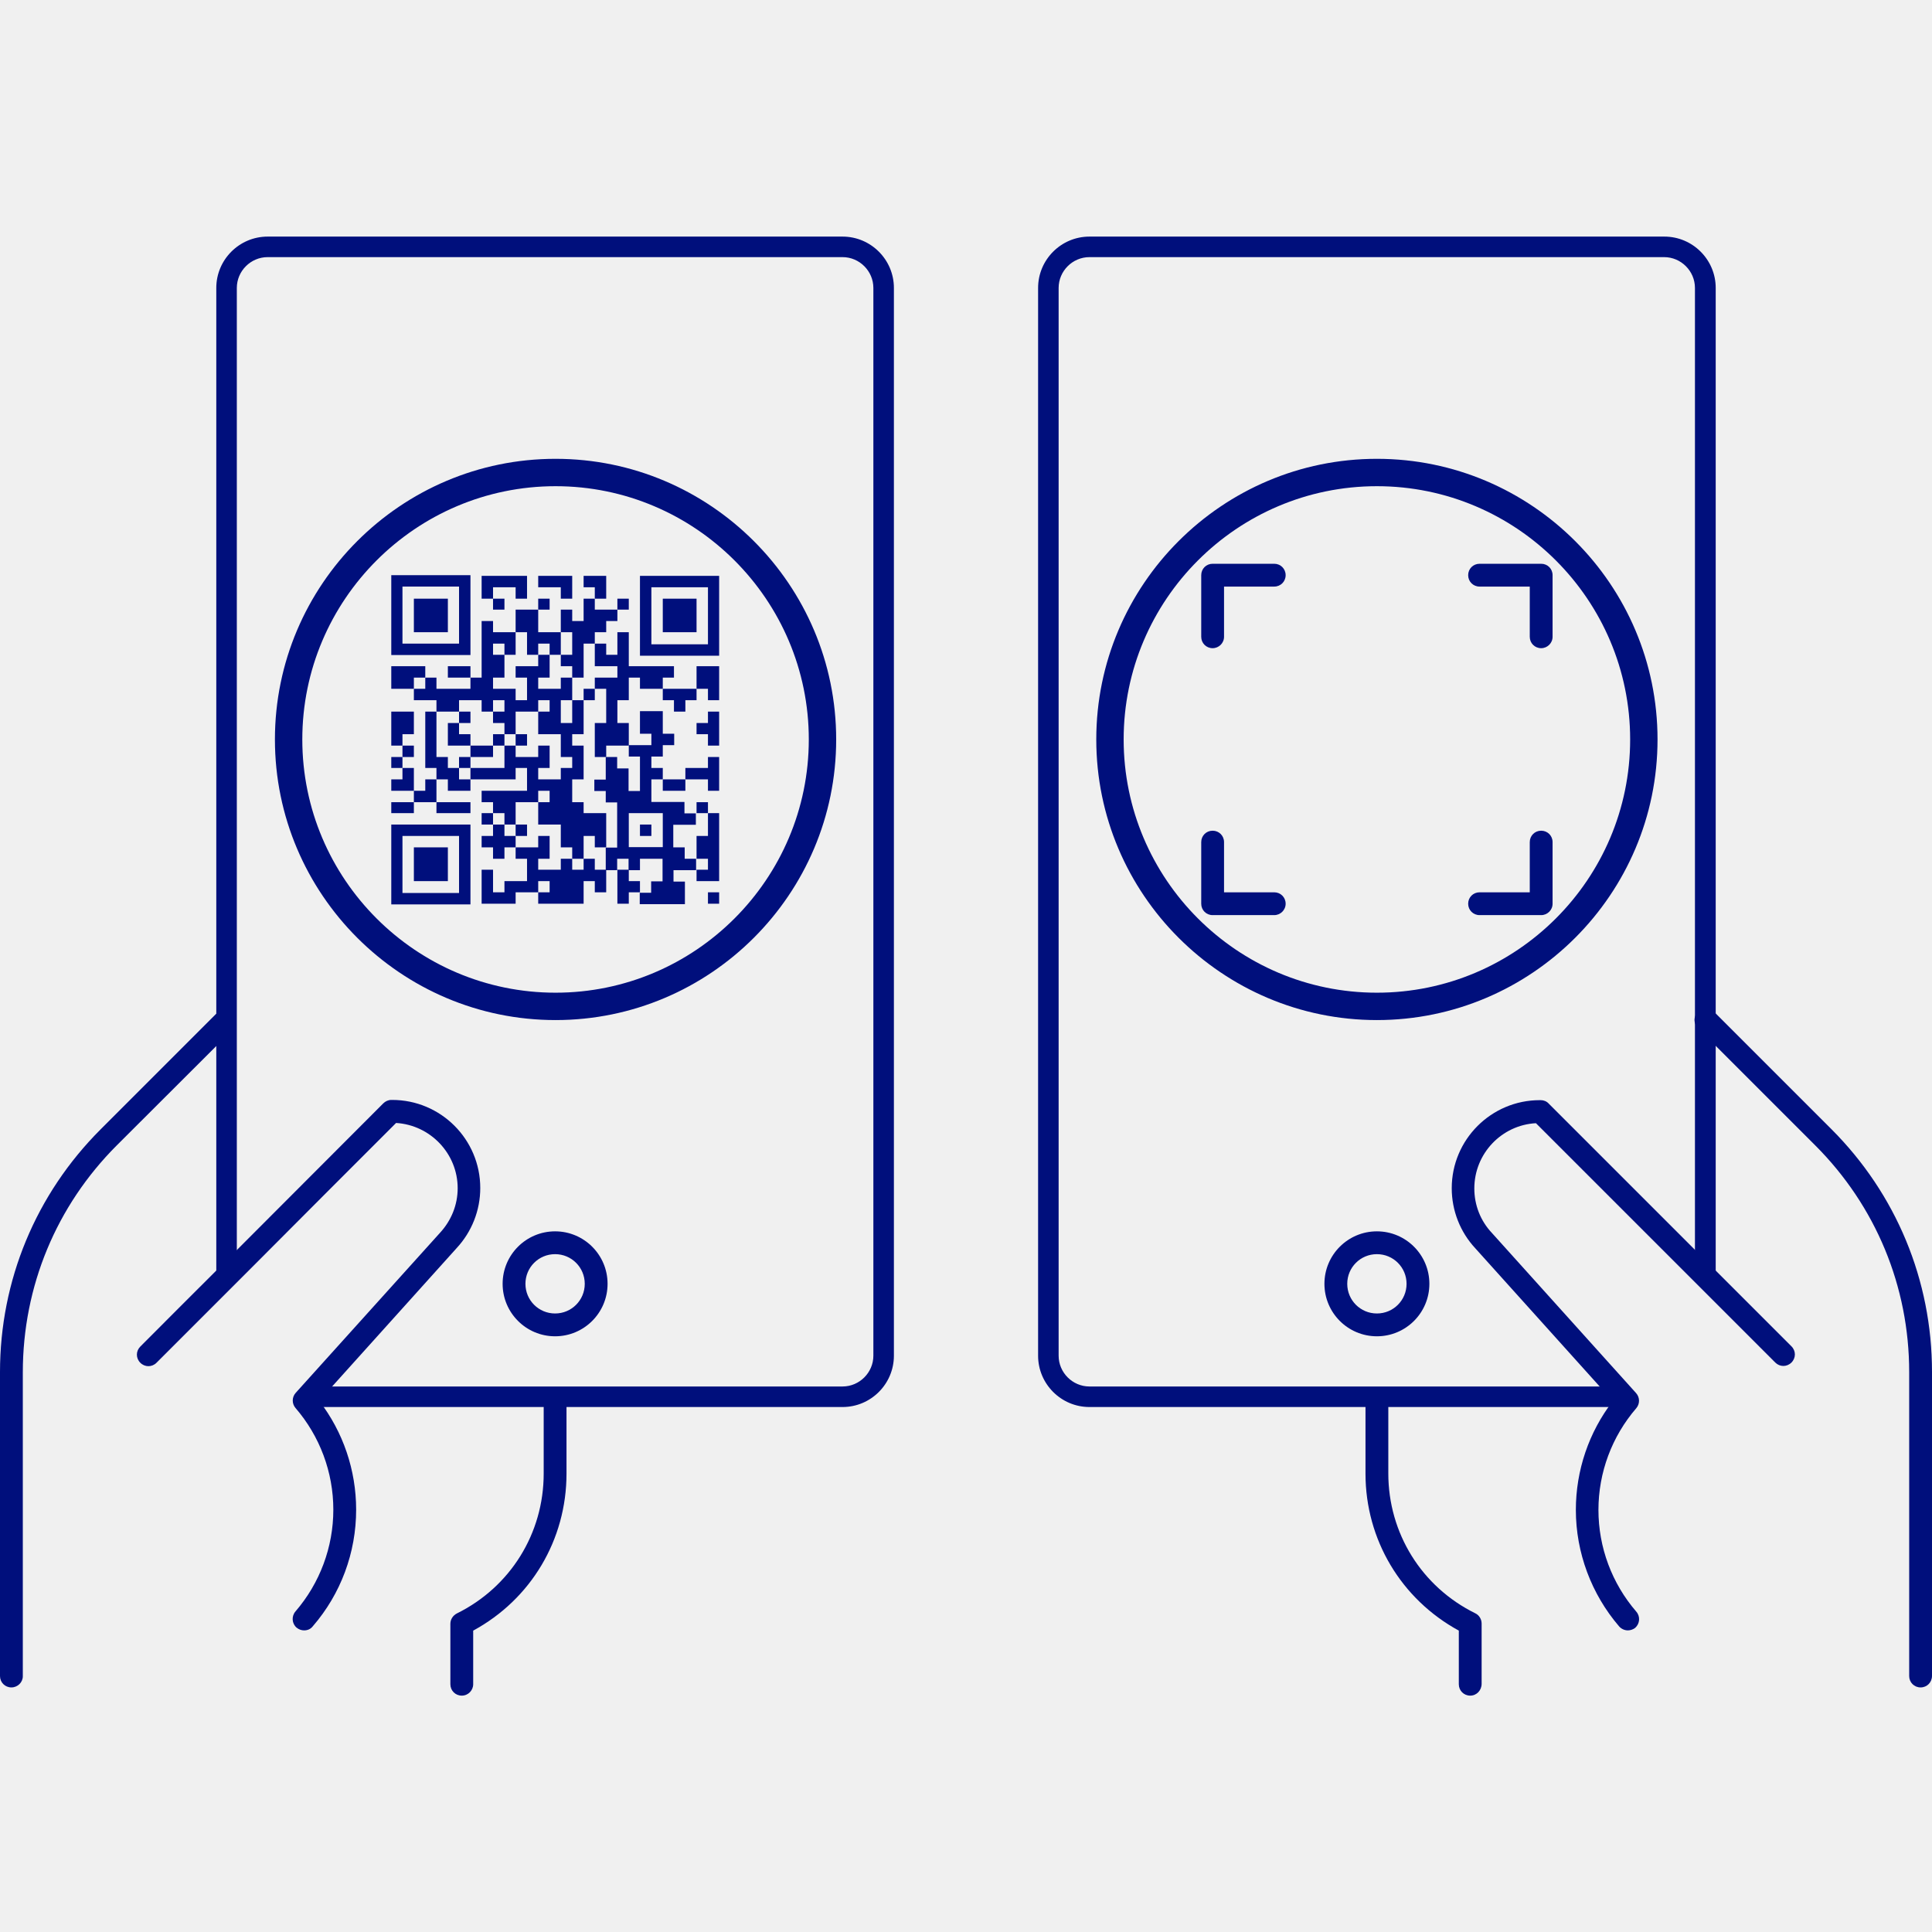
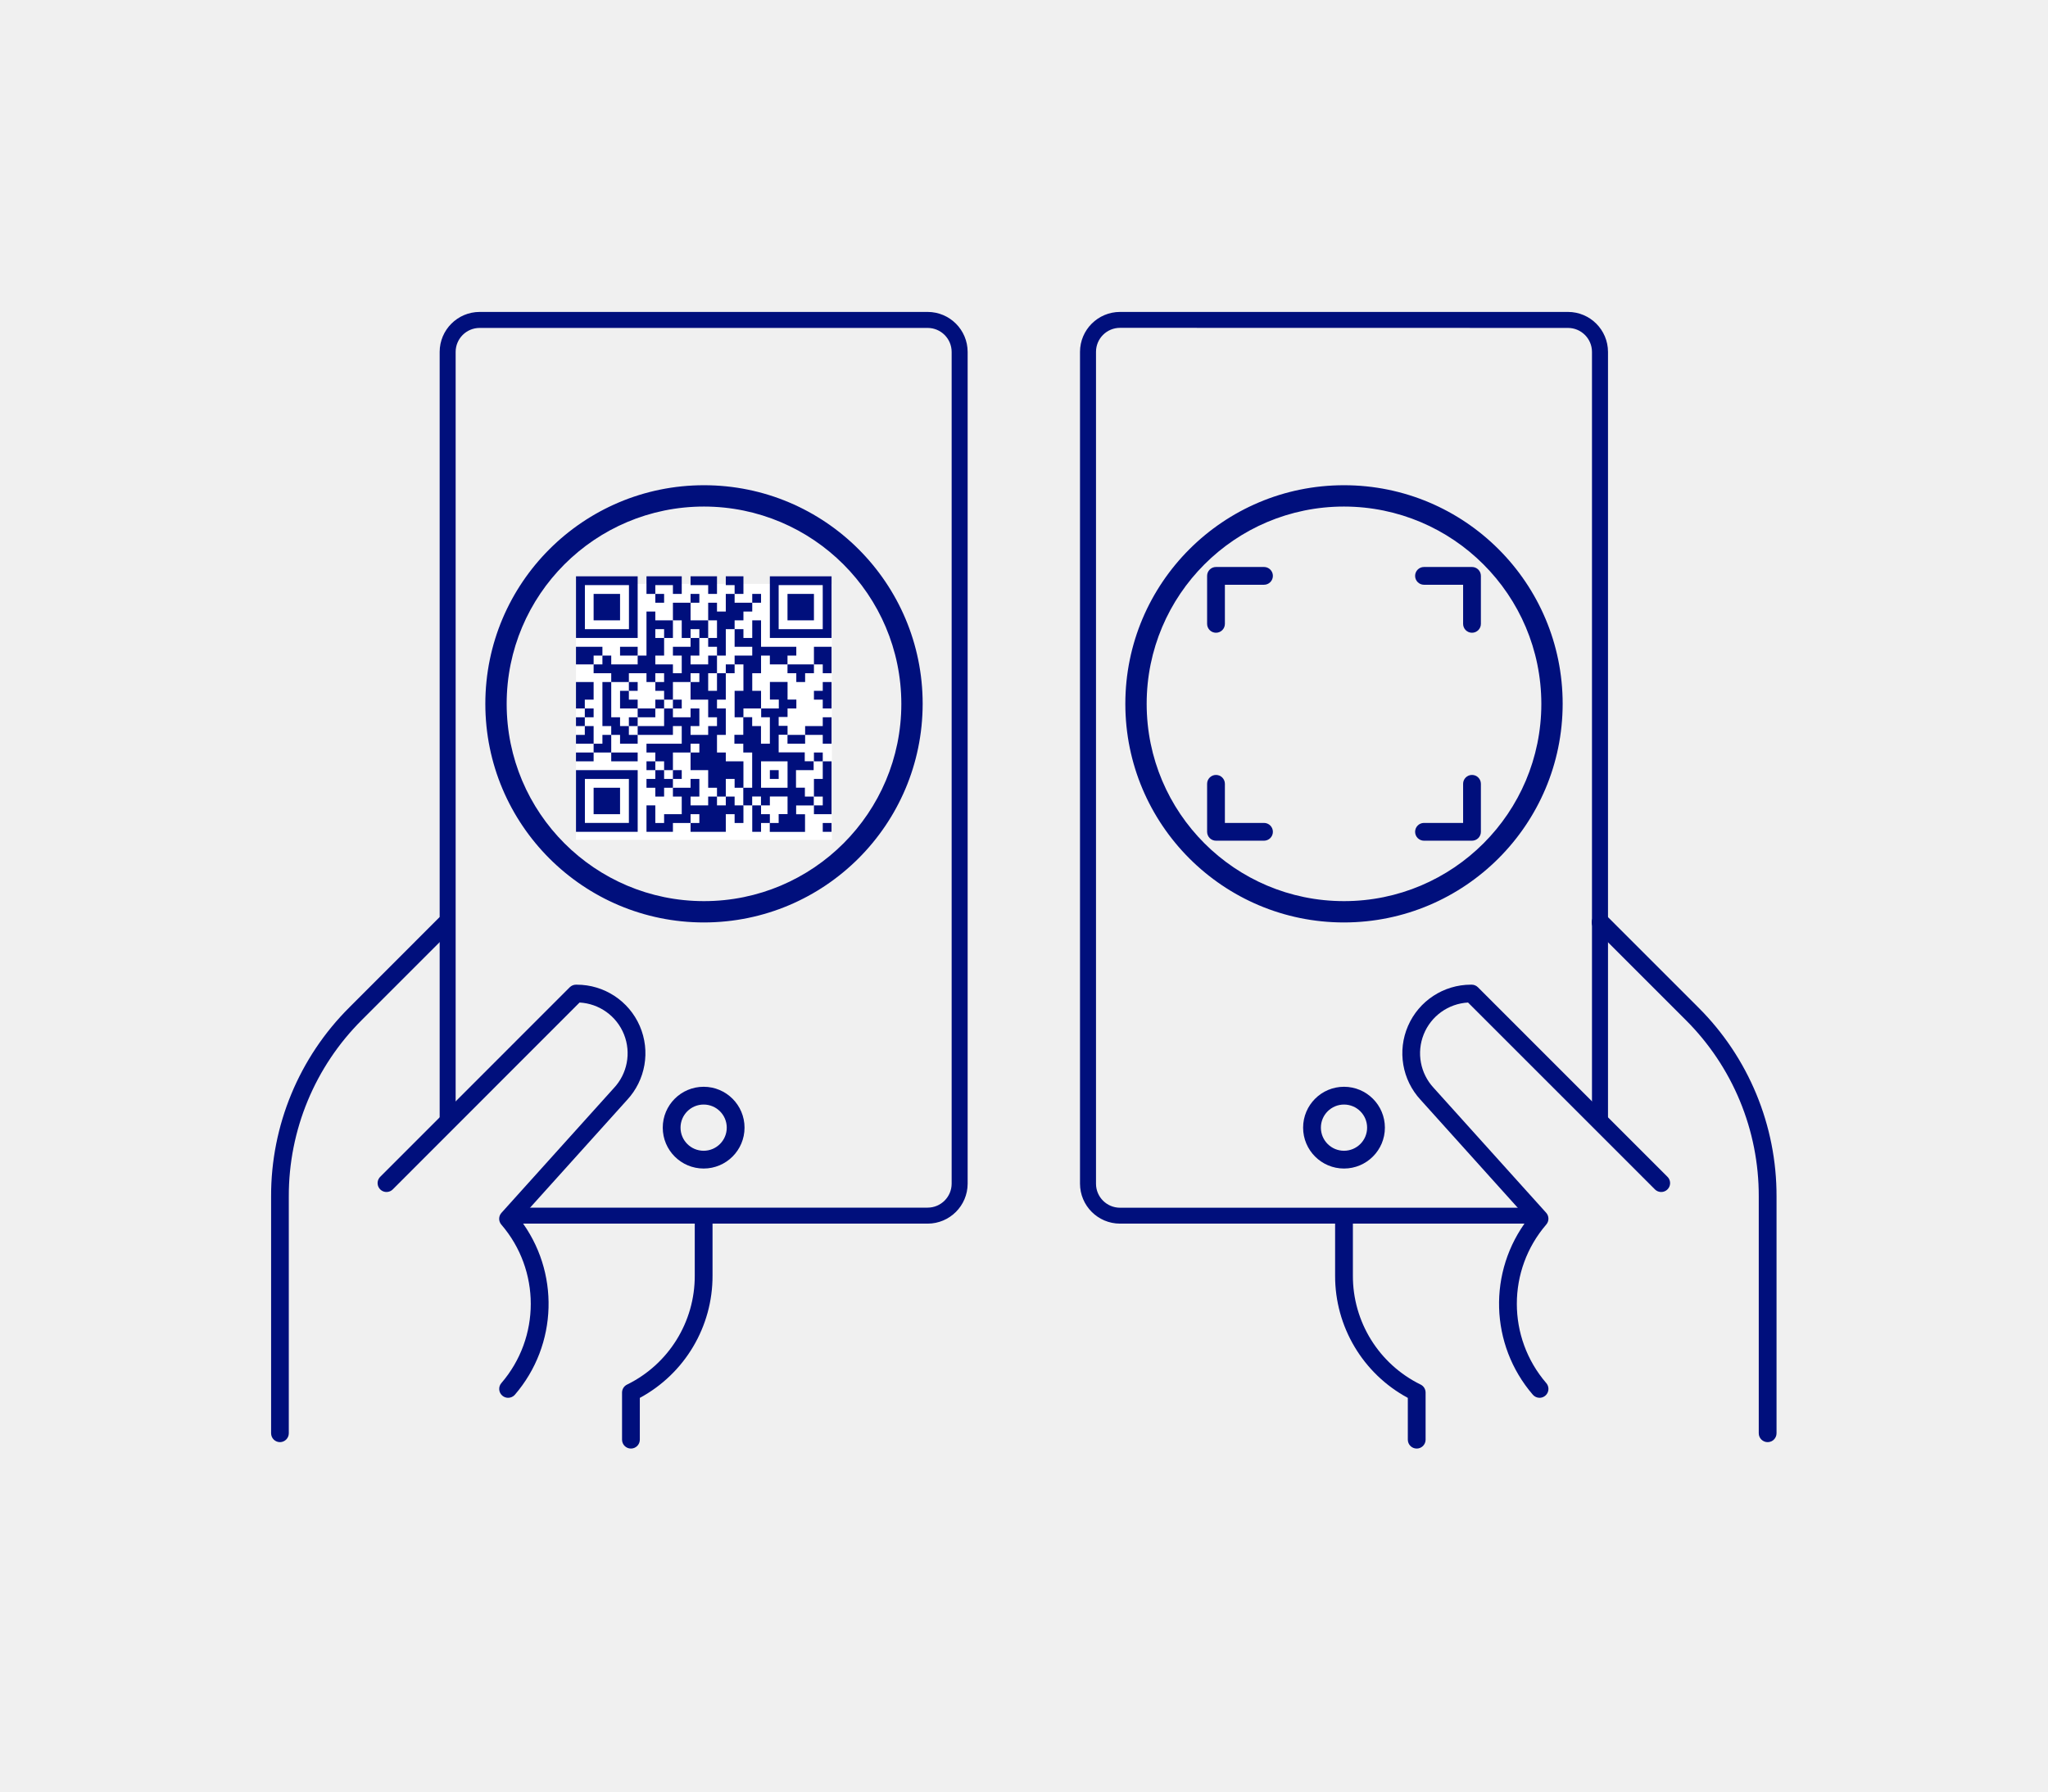
- <svg xmlns="http://www.w3.org/2000/svg" version="1.1" id="Layer_1" x="0px" y="0px" viewBox="0 0 846.8 846.8" style="enable-background:new 0 0 846.8 846.8;" xml:space="preserve">
-   <style type="text/css">
- 	.st0{fill:#000F7C;}
- </style>
-   <g>
-     <g>
-       <path class="st0" d="M841.8,739.6c-2.8,0-5-2.2-5-5V601.4c0-37.5-14.6-72.8-41.2-99.4l-51.4-51.4c-2-2-2-5.1,0-7.1s5.1-2,7.1,0    l51.4,51.4c28.4,28.4,44.1,66.2,44.1,106.4v133.2C846.8,737.4,844.6,739.6,841.8,739.6z" />
-     </g>
-     <g>
-       <path class="st0" d="M644.4,743.2c-2.8,0-5-2.2-5-5v-23.5c-25.3-13.8-40.9-39.9-40.9-68.8v-30.7c0-2.8,2.2-5,5-5s5,2.2,5,5v30.6    c0,26.2,14.6,49.7,38.1,61.3c1.7,0.8,2.8,2.6,2.8,4.5V738C649.4,740.9,647.2,743.2,644.4,743.2z" />
-     </g>
-     <g>
-       <path class="st0" d="M603.5,585.7c-12.7,0-23-10.3-23-23s10.3-23,23-23s23,10.3,23,23S616.2,585.7,603.5,585.7z M603.5,549.7    c-7.2,0-13,5.8-13,13s5.8,13,13,13s13-5.8,13-13S610.7,549.7,603.5,549.7z" />
-     </g>
-     <g>
-       <path class="st0" d="M711.9,616.7H477.5c-12.4,0-22.5-10.1-22.5-22.5v-468c0-12.4,10.1-22.5,22.5-22.5h252    c12.4,0,22.5,10.1,22.5,22.5v433.3c0,1.8-1.1,3.5-2.8,4.2s-3.6,0.3-4.9-1l-70.8-71c-15.4,0.7-27.7,13.5-27.7,29.1    c0,7.4,2.8,14.5,7.8,19.9c0,0,0,0,0.1,0.1l61.6,68.4c1.2,1.3,1.5,3.2,0.8,4.8C715.3,615.6,713.7,616.7,711.9,616.7z M477.5,112.7    c-7.4,0-13.5,6.1-13.5,13.5v468c0,7.4,6.1,13.5,13.5,13.5h224.3L647,546.8c-6.6-7.1-10.2-16.3-10.2-26c0-21,17.1-38.1,38.1-38.1    h0.4c1.2,0,2.3,0.5,3.1,1.3l64.5,64.5V126.2c0-7.4-6.1-13.5-13.5-13.5H477.5z" />
-     </g>
-     <g>
-       <path class="st0" d="M5,739.6c-2.8,0-5-2.2-5-5V601.4c0-40.2,15.7-78,44.1-106.4l50.5-50.5c2-2,5.1-2,7.1,0s2,5.1,0,7.1L51.2,502    C24.7,528.5,10,563.8,10,601.5v133.2C10,737.4,7.7,739.6,5,739.6z" />
-     </g>
-     <g>
-       <path class="st0" d="M202.4,743.2L202.4,743.2c-2.8,0-5-2.2-5-5v-26.5c0-1.9,1.1-3.6,2.8-4.5c23.5-11.6,38.1-35.1,38.1-61.3v-29.2    c0-2.8,2.2-5,5-5s5,2.2,5,5v29.2c0,29-15.6,55.1-40.9,68.8v23.5C207.4,740.9,205.2,743.2,202.4,743.2z" />
-     </g>
-     <g>
-       <path class="st0" d="M243.3,585.7c-12.7,0-23-10.3-23-23s10.3-23,23-23s23,10.3,23,23S256,585.7,243.3,585.7z M243.3,549.7    c-7.2,0-13,5.8-13,13s5.8,13,13,13s13-5.8,13-13S250.5,549.7,243.3,549.7z" />
-     </g>
-     <g>
-       <path class="st0" d="M369.3,616.7H134.8c-1.8,0-3.4-1-4.1-2.7c-0.7-1.6-0.4-3.5,0.8-4.8l61.6-68.4c5.1-5.5,7.9-12.5,7.9-19.9    c0-15.6-12.3-28.3-27.7-29.1l-70.8,70.8c-1.3,1.3-3.2,1.7-4.9,1c-1.7-0.7-2.8-2.3-2.8-4.2V126.2c0-12.4,10.1-22.5,22.5-22.5h252    c12.4,0,22.5,10.1,22.5,22.5v468C391.8,606.6,381.7,616.7,369.3,616.7z M145,607.7h224.3c7.4,0,13.5-6.1,13.5-13.5v-468    c0-7.4-6.1-13.5-13.5-13.5h-252c-7.4,0-13.5,6.1-13.5,13.5v422.4l64.5-64.5c0.8-0.8,2-1.3,3.1-1.3h0.4c21,0,38.1,17.1,38.1,38.1    c0,9.7-3.6,18.9-10.3,26L145,607.7z" />
-     </g>
-     <g>
-       <g>
-         <path class="st0" d="M133.3,714.6c-1.2,0-2.3-0.4-3.3-1.2c-2.1-1.8-2.3-5-0.5-7.1c10.7-12.4,16.6-28.2,16.6-44.6     c0-16.4-5.9-32.2-16.6-44.6c-1.6-1.9-1.6-4.7,0.1-6.6l63.2-70.1c5-5.4,7.8-12.3,7.8-19.6c0-15.2-12-27.7-27-28.6     c-19.2,19.2-43.4,43.4-64.3,64.4c-17.2,17.2-32.3,32.3-40.7,40.7c-2,2-5.1,2-7.1,0s-2-5.1,0-7.1c8.4-8.4,23.4-23.5,40.7-40.7     c21.5-21.5,46.4-46.5,65.8-65.9c0.9-0.9,2.2-1.5,3.5-1.5h0.4c21.3,0,38.6,17.3,38.6,38.6c0,9.8-3.7,19.2-10.4,26.4L139.9,614     c10.5,13.6,16.2,30.4,16.2,47.7c0,18.8-6.7,36.9-19,51.1C136.1,714.1,134.7,714.6,133.3,714.6z" />
-       </g>
-     </g>
-     <g>
-       <path class="st0" d="M713.5,714.6c-1.4,0-2.8-0.6-3.8-1.7c-12.2-14.2-19-32.4-19-51.1c0-17.3,5.7-34.1,16.2-47.7l-60.3-67    c-6.6-7.1-10.3-16.5-10.3-26.3c0-21.3,17.3-38.6,38.6-38.6h0.4c1.3,0,2.6,0.5,3.5,1.5c35.8,35.8,88.3,88.3,106.4,106.4    c2,2,2,5.1,0,7.1s-5.1,2-7.1,0c-17.9-17.9-69.2-69.2-104.9-104.9c-15,0.8-27,13.3-27,28.6c0,7.3,2.7,14.2,7.7,19.5l63.2,70.2    c1.7,1.9,1.7,4.7,0.1,6.6c-10.7,12.4-16.6,28.2-16.6,44.6c0,16.4,5.9,32.2,16.6,44.6c1.8,2.1,1.6,5.2-0.5,7.1    C715.8,714.2,714.6,714.6,713.5,714.6z" />
-     </g>
-     <g>
-       <path class="st0" d="M243.5,447.1c-67.8,0-123-55.2-123-123s55.2-123,123-123s123,55.2,123,123S311.3,447.1,243.5,447.1z     M243.5,213.1c-61.2,0-111,49.8-111,111s49.8,111,111,111s111-49.8,111-111S304.7,213.1,243.5,213.1z" />
-     </g>
-     <g>
-       <path class="st0" d="M603.5,447.1c-67.8,0-123-55.2-123-123s55.2-123,123-123s123,55.2,123,123S671.3,447.1,603.5,447.1z     M603.5,213.1c-61.2,0-111,49.8-111,111s49.8,111,111,111s111-49.8,111-111S664.7,213.1,603.5,213.1z" />
-     </g>
-     <g>
-       <g>
-         <path class="st0" d="M280.5,252.4v5v5v5v5v5v5v5h34.7v-5v-5v-5v-5v-5v-5v-5H280.5z M310.3,262.4v5v5v5v5h-24.8v-5v-5v-5v-5v-5     h24.8V262.4z" />
-       </g>
-       <g>
-         <polygon class="st0" points="181.4,267.2 181.4,272.2 181.4,277.1 196.3,277.1 196.3,272.2 196.3,267.2 196.3,262.4 181.4,262.4         " />
-       </g>
-       <g>
-         <polygon class="st0" points="305.3,272.2 305.3,267.2 305.3,262.4 290.5,262.4 290.5,267.2 290.5,272.2 290.5,277.1 305.3,277.1         " />
-       </g>
-       <g>
-         <path class="st0" d="M206.2,282.1v-5v-5v-5v-5v-5v-5h-34.7v5v5v5v5v5v5v5h34.7V282.1z M176.4,282.1v-5v-5v-5v-5v-5h24.8v5v5v5v5     v5H176.4z" />
-       </g>
-       <g>
-         <path class="st0" d="M171.5,366.4v5v5v5v5v5v5h34.7v-5v-5v-5v-5v-5v-5v-5h-34.7V366.4z M201.2,366.4v5v5v5v5v5h-24.8v-5v-5v-5v-5     v-5H201.2z" />
-       </g>
-       <g>
-         <polygon class="st0" points="196.3,381.2 196.3,376.4 196.3,371.4 181.4,371.4 181.4,376.4 181.4,381.2 181.4,386.2 196.3,386.2         " />
-       </g>
-       <g>
-         <g>
-           <polygon class="st0" points="216.1,257.4 226,257.4 226,262.4 231,262.4 231,252.4 211.1,252.4 211.1,262.4 216.1,262.4     " />
-         </g>
-         <g>
-           <polygon class="st0" points="245.8,262.4 250.8,262.4 250.8,252.4 235.9,252.4 235.9,257.4 245.8,257.4     " />
-         </g>
-         <g>
-           <polygon class="st0" points="265.7,257.4 265.7,252.4 255.8,252.4 255.8,257.4 260.7,257.4 260.7,262.4 265.7,262.4     " />
-         </g>
-         <g>
-           <polygon class="st0" points="221.1,267.2 221.1,262.4 216.1,262.4 216.1,267.2     " />
-         </g>
-         <g>
-           <polygon class="st0" points="240.9,262.4 235.9,262.4 235.9,267.2 240.9,267.2     " />
-         </g>
-         <g>
-           <polygon class="st0" points="275.6,262.4 270.6,262.4 270.6,267.2 275.6,267.2     " />
-         </g>
-         <g>
-           <polygon class="st0" points="231,282.1 231,287 235.9,287 235.9,282.1 240.9,282.1 240.9,287 245.8,287 245.8,277.1       235.9,277.1 235.9,267.2 226,267.2 226,277.1 231,277.1     " />
-         </g>
-         <g>
-           <polygon class="st0" points="250.8,282.1 250.8,287 245.8,287 245.8,292 250.8,292 250.8,297 255.8,297 255.8,282.1       260.7,282.1 260.7,277.1 265.7,277.1 265.7,272.2 270.6,272.2 270.6,267.2 260.7,267.2 260.7,262.4 255.8,262.4 255.8,272.2       250.8,272.2 250.8,267.2 245.8,267.2 245.8,277.1 250.8,277.1     " />
-         </g>
-         <g>
-           <polygon class="st0" points="186.4,297 186.4,292 171.5,292 171.5,301.9 181.4,301.9 181.4,297     " />
-         </g>
-         <g>
-           <polygon class="st0" points="196.3,292 196.3,297 206.2,297 206.2,292     " />
-         </g>
-         <g>
-           <polygon class="st0" points="295.4,297 295.4,292 275.6,292 275.6,277.1 270.6,277.1 270.6,287 265.7,287 265.7,282.1       260.7,282.1 260.7,292 270.6,292 270.6,297 260.7,297 260.7,301.9 265.7,301.9 265.7,316.9 260.7,316.9 260.7,331.8       265.7,331.8 265.7,326.8 275.6,326.8 275.6,316.9 270.6,316.9 270.6,306.9 275.6,306.9 275.6,297 280.5,297 280.5,301.9       290.5,301.9 290.5,297     " />
-         </g>
-         <g>
-           <polygon class="st0" points="305.3,297 305.3,301.9 310.3,301.9 310.3,306.9 315.2,306.9 315.2,292 305.3,292     " />
-         </g>
-         <g>
-           <polygon class="st0" points="255.8,306.9 260.7,306.9 260.7,301.9 255.8,301.9     " />
-         </g>
-         <g>
-           <polygon class="st0" points="290.5,306.9 295.4,306.9 295.4,311.9 300.4,311.9 300.4,306.9 305.3,306.9 305.3,301.9       290.5,301.9     " />
-         </g>
-         <g>
-           <polygon class="st0" points="206.2,316.9 206.2,311.9 201.2,311.9 201.2,316.9     " />
-         </g>
-         <g>
-           <polygon class="st0" points="310.3,316.9 305.3,316.9 305.3,321.8 310.3,321.8 310.3,326.8 315.2,326.8 315.2,311.9       310.3,311.9     " />
-         </g>
-         <g>
-           <polygon class="st0" points="181.4,321.8 181.4,311.9 171.5,311.9 171.5,326.8 176.4,326.8 176.4,321.8     " />
-         </g>
-         <g>
-           <polygon class="st0" points="201.2,321.8 201.2,316.9 196.3,316.9 196.3,326.8 206.2,326.8 206.2,321.8     " />
-         </g>
-         <g>
-           <polygon class="st0" points="216.1,326.8 221.1,326.8 221.1,321.8 216.1,321.8     " />
-         </g>
-         <g>
-           <polygon class="st0" points="231,326.8 231,321.8 226,321.8 226,326.8     " />
-         </g>
-         <g>
-           <polygon class="st0" points="181.4,326.8 176.4,326.8 176.4,331.8 181.4,331.8     " />
-         </g>
-         <g>
-           <polygon class="st0" points="216.1,326.8 206.2,326.8 206.2,331.8 216.1,331.8     " />
-         </g>
-         <g>
-           <path class="st0" d="M280.5,331.8v14.9h-5v-9.9h-5v-5h-5v9.9h-5v5h5v5h5v19.8h-5v9.9h5v-5h5v5h5v-5h9.9v9.9h-5v5h-5v5h19.8v-9.9      h-5v-5h9.9v-5h-5v-5h-5v-9.9h9.9v-5h-5v-5h-14.5v-9.9h5v-5h-5v-5h5v-5h5v-5h-5v-9.9h-10v9.9h5v5h-9.9v5h4.9V331.8z M290.5,356.4      v14.9h-14.9v-14.9H290.5L290.5,356.4z" />
-         </g>
-         <g>
-           <polygon class="st0" points="171.5,331.8 171.5,336.6 176.4,336.6 176.4,331.8     " />
-         </g>
-         <g>
-           <polygon class="st0" points="201.2,331.8 201.2,336.6 206.2,336.6 206.2,331.8     " />
-         </g>
-         <g>
-           <polygon class="st0" points="181.4,336.6 176.4,336.6 176.4,341.6 171.5,341.6 171.5,346.6 181.4,346.6     " />
-         </g>
-         <g>
-           <polygon class="st0" points="201.2,336.6 196.3,336.6 196.3,331.8 191.3,331.8 191.3,311.9 186.4,311.9 186.4,336.6       191.3,336.6 191.3,341.6 196.3,341.6 196.3,346.6 206.2,346.6 206.2,341.6 201.2,341.6     " />
-         </g>
-         <g>
-           <polygon class="st0" points="186.4,346.6 181.4,346.6 181.4,351.6 191.3,351.6 191.3,341.6 186.4,341.6     " />
-         </g>
-         <g>
-           <polygon class="st0" points="300.4,346.6 300.4,341.6 290.5,341.6 290.5,346.6     " />
-         </g>
-         <g>
-           <polygon class="st0" points="310.3,346.6 315.2,346.6 315.2,331.8 310.3,331.8 310.3,336.6 300.4,336.6 300.4,341.6       310.3,341.6     " />
-         </g>
-         <g>
-           <polygon class="st0" points="171.5,356.4 181.4,356.4 181.4,351.6 171.5,351.6     " />
-         </g>
-         <g>
-           <polygon class="st0" points="206.2,356.4 206.2,351.6 191.3,351.6 191.3,356.4     " />
-         </g>
-         <g>
-           <polygon class="st0" points="310.3,351.6 305.3,351.6 305.3,356.4 310.3,356.4     " />
-         </g>
-         <g>
-           <polygon class="st0" points="211.1,356.4 211.1,361.4 216.1,361.4 216.1,356.4     " />
-         </g>
-         <g>
-           <polygon class="st0" points="221.1,361.4 226,361.4 226,351.6 235.9,351.6 235.9,346.6 240.9,346.6 240.9,351.6 235.9,351.6       235.9,361.4 245.8,361.4 245.8,371.4 250.8,371.4 250.8,376.4 255.8,376.4 255.8,366.4 260.7,366.4 260.7,371.4 265.7,371.4       265.7,356.4 255.8,356.4 255.8,351.6 250.8,351.6 250.8,341.6 255.8,341.6 255.8,326.8 250.8,326.8 250.8,321.8 255.8,321.8       255.8,306.9 250.8,306.9 250.8,316.9 245.8,316.9 245.8,306.9 250.8,306.9 250.8,297 245.8,297 245.8,301.9 235.9,301.9       235.9,297 240.9,297 240.9,287 235.9,287 235.9,292 226,292 226,297 231,297 231,306.9 226,306.9 226,301.9 216.1,301.9       216.1,297 221.1,297 221.1,287 216.1,287 216.1,282.1 221.1,282.1 221.1,287 226,287 226,277.1 216.1,277.1 216.1,272.2       211.1,272.2 211.1,297 206.2,297 206.2,301.9 191.3,301.9 191.3,297 186.4,297 186.4,301.9 181.4,301.9 181.4,306.9       191.3,306.9 191.3,311.9 201.2,311.9 201.2,306.9 211.1,306.9 211.1,311.9 216.1,311.9 216.1,306.9 221.1,306.9 221.1,311.9       216.1,311.9 216.1,316.9 221.1,316.9 221.1,321.8 226,321.8 226,311.9 235.9,311.9 235.9,306.9 240.9,306.9 240.9,311.9       235.9,311.9 235.9,321.8 245.8,321.8 245.8,331.8 250.8,331.8 250.8,336.6 245.8,336.6 245.8,341.6 235.9,341.6 235.9,336.6       240.9,336.6 240.9,326.8 235.9,326.8 235.9,331.8 226,331.8 226,326.8 221.1,326.8 221.1,336.6 206.2,336.6 206.2,341.6       226,341.6 226,336.6 231,336.6 231,346.6 211.1,346.6 211.1,351.6 216.1,351.6 216.1,356.4 221.1,356.4     " />
-         </g>
-         <g>
-           <polygon class="st0" points="231,366.4 231,361.4 226,361.4 226,366.4     " />
-         </g>
-         <g>
-           <polygon class="st0" points="285.5,361.4 280.5,361.4 280.5,366.4 285.5,366.4     " />
-         </g>
-         <g>
-           <polygon class="st0" points="310.3,366.4 305.3,366.4 305.3,376.4 310.3,376.4 310.3,381.2 305.3,381.2 305.3,386.2       315.2,386.2 315.2,356.4 310.3,356.4     " />
-         </g>
-         <g>
-           <polygon class="st0" points="221.1,366.4 221.1,361.4 216.1,361.4 216.1,366.4 211.1,366.4 211.1,371.4 216.1,371.4       216.1,376.4 221.1,376.4 221.1,371.4 226,371.4 226,366.4     " />
-         </g>
-         <g>
-           <polygon class="st0" points="260.7,376.4 255.8,376.4 255.8,381.2 250.8,381.2 250.8,376.4 245.8,376.4 245.8,381.2       235.9,381.2 235.9,376.4 240.9,376.4 240.9,366.4 235.9,366.4 235.9,371.4 226,371.4 226,376.4 231,376.4 231,386.2       221.1,386.2 221.1,391.1 216.1,391.1 216.1,381.2 211.1,381.2 211.1,396.1 226,396.1 226,391.1 235.9,391.1 235.9,386.2       240.9,386.2 240.9,391.1 235.9,391.1 235.9,396.1 255.8,396.1 255.8,386.2 260.7,386.2 260.7,391.1 265.7,391.1 265.7,381.2       260.7,381.2     " />
-         </g>
-         <g>
-           <polygon class="st0" points="275.6,386.2 275.6,381.2 270.6,381.2 270.6,396.1 275.6,396.1 275.6,391.1 280.5,391.1       280.5,386.2     " />
-         </g>
-         <g>
-           <polygon class="st0" points="310.3,396.1 315.2,396.1 315.2,391.1 310.3,391.1     " />
-         </g>
-       </g>
-     </g>
-     <g>
-       <path class="st0" d="M531.5,284.1c-2.8,0-5-2.2-5-5v-27c0-2.8,2.2-5,5-5h27c2.8,0,5,2.2,5,5s-2.2,5-5,5h-22v22    C536.5,281.9,534.2,284.1,531.5,284.1z" />
-     </g>
-     <g>
-       <path class="st0" d="M675.5,284.1c-2.8,0-5-2.2-5-5v-22h-22c-2.8,0-5-2.2-5-5s2.2-5,5-5h27c2.8,0,5,2.2,5,5v27    C680.5,281.9,678.2,284.1,675.5,284.1z" />
-     </g>
-     <g>
-       <path class="st0" d="M675.5,401.1h-27c-2.8,0-5-2.2-5-5s2.2-5,5-5h22v-22c0-2.8,2.2-5,5-5s5,2.2,5,5v27    C680.5,398.9,678.2,401.1,675.5,401.1z" />
-     </g>
-     <g>
-       <path class="st0" d="M558.5,401.1h-27c-2.8,0-5-2.2-5-5v-27c0-2.8,2.2-5,5-5s5,2.2,5,5v22h22c2.8,0,5,2.2,5,5    S561.2,401.1,558.5,401.1z" />
-     </g>
-   </g>
+ <svg xmlns="http://www.w3.org/2000/svg" id="OUTLINES" viewBox="0 0 1152 1008">
+   <defs>
+     <style>.cls-1{fill:#000f7c;}.cls-2{fill:#fff;}</style>
+   </defs>
+   <path class="cls-1" d="M866,786.44a5,5,0,0,1-3.79-1.74,78.35,78.35,0,0,1-2.79-98.85l-60.29-67A38.59,38.59,0,0,1,827.39,554h.48a5,5,0,0,1,3.46,1.46L937.9,662.05a5,5,0,1,1-7.07,7.07L825.77,564.05a28.59,28.59,0,0,0-19.28,48.07l63.22,70.21a5,5,0,0,1,.07,6.62,68.37,68.37,0,0,0,0,89.22,5,5,0,0,1-3.78,8.27Z" />
+   <rect class="cls-2" x="323.99" y="328.5" width="144" height="144" />
+   <path class="cls-1" d="M994.3,811.39a5,5,0,0,1-5-5V673.15a139.56,139.56,0,0,0-41.16-99.36l-51.4-51.4a5,5,0,0,1,7.07-7.07l51.4,51.4A149.5,149.5,0,0,1,999.3,673.15V806.39A5,5,0,0,1,994.3,811.39Z" />
+   <path class="cls-1" d="M796.9,815a5,5,0,0,1-5-5V786.49A77.89,77.89,0,0,1,751,717.64V687a5,5,0,0,1,10,0v30.61A68,68,0,0,0,799.11,779a5,5,0,0,1,2.79,4.48V810A5,5,0,0,1,796.9,815Z" />
+   <path class="cls-1" d="M756,657.45a23,23,0,1,1,23-23A23,23,0,0,1,756,657.45Zm0-36a13,13,0,1,0,13,13A13,13,0,0,0,756,621.45Z" />
+   <path class="cls-1" d="M864.44,688.45H630a22.53,22.53,0,0,1-22.5-22.5V198a22.53,22.53,0,0,1,22.5-22.5H882a22.52,22.52,0,0,1,22.5,22.5V631.21a4.5,4.5,0,0,1-7.68,3.19L826,563.54a29.1,29.1,0,0,0-19.83,48.93l.06.06,61.59,68.41a4.5,4.5,0,0,1-3.34,7.51ZM630,184.45a13.52,13.52,0,0,0-13.5,13.5V666a13.51,13.51,0,0,0,13.5,13.5H854.33l-54.8-60.86a38.09,38.09,0,0,1,27.86-64.08h.45a4.52,4.52,0,0,1,3.14,1.32l64.51,64.52V198a13.51,13.51,0,0,0-13.5-13.5Z" />
+   <path class="cls-1" d="M157.49,811.39a5,5,0,0,1-5-5V673.15a149.54,149.54,0,0,1,44.09-106.43L247,516.26a5,5,0,0,1,7.07,7.07l-50.46,50.46a139.61,139.61,0,0,0-41.16,99.36V806.39A5,5,0,0,1,157.49,811.39Z" />
+   <path class="cls-1" d="M354.9,815h0a5,5,0,0,1-5-5v-26.5a5,5,0,0,1,2.79-4.48,68,68,0,0,0,38.11-61.33V688.45a5,5,0,0,1,10,0v29.19a77.9,77.9,0,0,1-40.9,68.85V810A5,5,0,0,1,354.9,815Z" />
+   <path class="cls-1" d="M395.8,657.45a23,23,0,1,1,23-23A23,23,0,0,1,395.8,657.45Zm0-36a13,13,0,1,0,13,13A13,13,0,0,0,395.8,621.45Z" />
+   <path class="cls-1" d="M521.8,688.45H287.36a4.5,4.5,0,0,1-3.35-7.51l61.6-68.41a29.09,29.09,0,0,0-19.78-49L255,634.4a4.51,4.51,0,0,1-7.69-3.19V198a22.53,22.53,0,0,1,22.5-22.5h252A22.52,22.52,0,0,1,544.3,198V666A22.52,22.52,0,0,1,521.8,688.45Zm-224.34-9H521.8A13.51,13.51,0,0,0,535.3,666V198a13.51,13.51,0,0,0-13.5-13.5h-252A13.52,13.52,0,0,0,256.3,198v422.4l64.52-64.52a4.5,4.5,0,0,1,3.13-1.32h.46a38.09,38.09,0,0,1,27.83,64.11Z" />
+   <path class="cls-1" d="M396,519A123,123,0,1,1,519,396,123.14,123.14,0,0,1,396,519Zm0-234A111,111,0,1,0,507,396,111.13,111.13,0,0,0,396,285Z" />
+   <path class="cls-1" d="M756,519A123,123,0,1,1,879,396,123.14,123.14,0,0,1,756,519Zm0-234A111,111,0,1,0,867,396,111.13,111.13,0,0,0,756,285Z" />
+   <path class="cls-1" d="M433.05,324.24v34.7h34.7v-34.7Zm29.74,9.91V354H438V329.2h24.78Z" />
+   <polygon class="cls-1" points="333.91 339.11 333.91 344.07 333.91 349.02 348.78 349.02 348.78 344.07 348.78 339.11 348.78 334.15 333.91 334.15 333.91 339.11" />
+   <polygon class="cls-1" points="457.84 344.07 457.84 339.11 457.84 334.15 442.97 334.15 442.97 339.11 442.97 344.07 442.97 349.02 457.84 349.02 457.84 344.07" />
+   <path class="cls-1" d="M358.69,354V324.24H324v34.7h34.7ZM329,354V329.2h24.79V354Z" />
+   <path class="cls-1" d="M324,438.26V468h34.7V433.3H324Zm29.75,0V463H329V438.26Z" />
+   <polygon class="cls-1" points="348.78 453.13 348.78 448.17 348.78 443.21 333.91 443.21 333.91 448.17 333.91 453.13 333.91 458.08 348.78 458.08 348.78 453.13" />
+   <polygon class="cls-1" points="368.61 329.2 378.52 329.2 378.52 334.15 383.48 334.15 383.48 324.24 363.65 324.24 363.65 334.15 368.61 334.15 368.61 329.2 368.61 329.2" />
+   <polygon class="cls-1" points="398.35 334.15 403.31 334.15 403.31 324.24 388.44 324.24 388.44 329.2 398.35 329.2 398.35 334.15 398.35 334.15" />
+   <polygon class="cls-1" points="418.18 329.2 418.18 324.24 408.26 324.24 408.26 329.2 413.22 329.2 413.22 334.15 418.18 334.15 418.18 329.2 418.18 329.2" />
+   <polygon class="cls-1" points="373.56 339.11 373.56 334.15 368.61 334.15 368.61 339.11 373.56 339.11 373.56 339.11" />
+   <polygon class="cls-1" points="393.39 334.15 388.44 334.15 388.44 339.11 393.39 339.11 393.39 334.15 393.39 334.15" />
+   <polygon class="cls-1" points="428.09 334.15 423.14 334.15 423.14 339.11 428.09 339.11 428.09 334.15 428.09 334.15" />
+   <polygon class="cls-1" points="383.48 353.98 383.48 358.94 388.44 358.94 388.44 353.98 393.39 353.98 393.39 358.94 398.35 358.94 398.35 349.02 388.44 349.02 388.44 339.11 378.52 339.11 378.52 349.02 383.48 349.02 383.48 353.98 383.48 353.98" />
+   <polygon class="cls-1" points="403.31 353.98 403.31 358.94 398.35 358.94 398.35 363.9 403.31 363.9 403.31 368.85 408.26 368.85 408.26 353.98 413.22 353.98 413.22 349.02 418.18 349.02 418.18 344.07 423.14 344.07 423.14 339.11 413.22 339.11 413.22 334.15 408.26 334.15 408.26 344.07 403.31 344.07 403.31 339.11 398.35 339.11 398.35 349.02 403.31 349.02 403.31 353.98 403.31 353.98" />
+   <polygon class="cls-1" points="338.86 368.85 338.86 363.9 323.99 363.9 323.99 373.81 333.91 373.81 333.91 368.85 338.86 368.85 338.86 368.85" />
+   <polygon class="cls-1" points="348.78 363.9 348.78 368.85 358.69 368.85 358.69 363.9 348.78 363.9 348.78 363.9" />
+   <polygon class="cls-1" points="447.92 368.85 447.92 363.9 428.09 363.9 428.09 349.02 423.14 349.02 423.14 358.94 418.18 358.94 418.18 353.98 413.22 353.98 413.22 363.9 423.14 363.9 423.14 368.85 413.22 368.85 413.22 373.81 418.18 373.81 418.18 388.68 413.22 388.68 413.22 403.56 418.18 403.56 418.18 398.6 428.09 398.6 428.09 388.68 423.14 388.68 423.14 378.77 428.09 378.77 428.09 368.85 433.05 368.85 433.05 373.81 442.97 373.81 442.97 368.85 447.92 368.85 447.92 368.85" />
+   <polygon class="cls-1" points="457.84 368.85 457.84 373.81 462.8 373.81 462.8 378.77 467.75 378.77 467.75 363.9 457.84 363.9 457.84 368.85 457.84 368.85" />
+   <polygon class="cls-1" points="408.26 378.77 413.22 378.77 413.22 373.81 408.26 373.81 408.26 378.77 408.26 378.77" />
+   <polygon class="cls-1" points="442.97 378.77 447.92 378.77 447.92 383.73 452.88 383.73 452.88 378.77 457.84 378.77 457.84 373.81 442.97 373.81 442.97 378.77 442.97 378.77" />
+   <polygon class="cls-1" points="358.69 388.68 358.69 383.73 353.74 383.73 353.74 388.68 358.69 388.68 358.69 388.68" />
+   <polygon class="cls-1" points="462.8 388.68 457.84 388.68 457.84 393.64 462.8 393.64 462.8 398.6 467.75 398.6 467.75 383.73 462.8 383.73 462.8 388.68 462.8 388.68" />
+   <polygon class="cls-1" points="333.91 393.64 333.91 383.73 323.99 383.73 323.99 398.6 328.95 398.6 328.95 393.64 333.91 393.64 333.91 393.64" />
+   <polygon class="cls-1" points="353.74 393.64 353.74 388.68 348.78 388.68 348.78 398.6 358.69 398.6 358.69 393.64 353.74 393.64 353.74 393.64" />
+   <polygon class="cls-1" points="368.61 398.6 373.56 398.6 373.56 393.64 368.61 393.64 368.61 398.6 368.61 398.6" />
+   <polygon class="cls-1" points="383.48 398.6 383.48 393.64 378.52 393.64 378.52 398.6 383.48 398.6 383.48 398.6" />
+   <polygon class="cls-1" points="333.91 398.6 328.95 398.6 328.95 403.56 333.91 403.56 333.91 398.6 333.91 398.6" />
+   <polygon class="cls-1" points="368.61 398.6 358.69 398.6 358.69 403.56 368.61 403.56 368.61 398.6 368.61 398.6" />
+   <path class="cls-1" d="M433.05,403.55v14.88h-5v-9.92h-4.95v-5h-5v9.92h-5v5h5v4.95h5v19.83h-5v9.92h5v-5h4.95v5h5v-5H443v9.91h-5v5h-5v5h19.83v-9.92h-5v-4.95h9.92v-5h-5v-5h-5V433.3h9.92v-5h-5v-5H438v-9.91h5v-5h-5v-5h5V398.6h4.95v-5H443v-9.91h-9.92v9.91h5v5h-9.92v4.95ZM443,428.34v14.87H428.09V428.34Z" />
+   <polygon class="cls-1" points="323.99 403.56 323.99 408.51 328.95 408.51 328.95 403.56 323.99 403.56 323.99 403.56" />
+   <polygon class="cls-1" points="353.74 403.56 353.74 408.51 358.69 408.51 358.69 403.56 353.74 403.56 353.74 403.56" />
+   <polygon class="cls-1" points="333.91 408.51 328.95 408.51 328.95 413.47 323.99 413.47 323.99 418.43 333.91 418.43 333.91 408.51 333.91 408.51" />
+   <polygon class="cls-1" points="353.74 408.51 348.78 408.51 348.78 403.56 343.82 403.56 343.82 383.73 338.86 383.73 338.86 408.51 343.82 408.51 343.82 413.47 348.78 413.47 348.78 418.43 358.69 418.43 358.69 413.47 353.74 413.47 353.74 408.51 353.74 408.51" />
+   <polygon class="cls-1" points="338.86 418.43 333.91 418.43 333.91 423.38 343.82 423.38 343.82 413.47 338.86 413.47 338.86 418.43 338.86 418.43" />
+   <polygon class="cls-1" points="452.88 418.43 452.88 413.47 442.97 413.47 442.97 418.43 452.88 418.43 452.88 418.43" />
+   <polygon class="cls-1" points="462.8 418.43 467.75 418.43 467.75 403.56 462.8 403.56 462.8 408.51 452.88 408.51 452.88 413.47 462.8 413.47 462.8 418.43 462.8 418.43" />
+   <polygon class="cls-1" points="323.99 428.34 333.91 428.34 333.91 423.38 323.99 423.38 323.99 428.34 323.99 428.34" />
+   <polygon class="cls-1" points="358.69 428.34 358.69 423.38 343.82 423.38 343.82 428.34 358.69 428.34 358.69 428.34" />
+   <polygon class="cls-1" points="462.8 423.38 457.84 423.38 457.84 428.34 462.8 428.34 462.8 423.38 462.8 423.38" />
+   <polygon class="cls-1" points="363.65 428.34 363.65 433.3 368.61 433.3 368.61 428.34 363.65 428.34 363.65 428.34" />
+   <polygon class="cls-1" points="373.56 433.3 378.52 433.3 378.52 423.38 388.44 423.38 388.44 418.43 393.39 418.43 393.39 423.38 388.44 423.38 388.44 433.3 398.35 433.3 398.35 443.21 403.31 443.21 403.31 448.17 408.26 448.17 408.26 438.25 413.22 438.25 413.22 443.21 418.18 443.21 418.18 428.34 408.26 428.34 408.26 423.38 403.31 423.38 403.31 413.47 408.26 413.47 408.26 398.6 403.31 398.6 403.31 393.64 408.26 393.64 408.26 378.77 403.31 378.77 403.31 388.68 398.35 388.68 398.35 378.77 403.31 378.77 403.31 368.85 398.35 368.85 398.35 373.81 388.44 373.81 388.44 368.85 393.39 368.85 393.39 358.94 388.44 358.94 388.44 363.9 378.52 363.9 378.52 368.85 383.48 368.85 383.48 378.77 378.52 378.77 378.52 373.81 368.61 373.81 368.61 368.85 373.56 368.85 373.56 358.94 368.61 358.94 368.61 353.98 373.56 353.98 373.56 358.94 378.52 358.94 378.52 349.02 368.61 349.02 368.61 344.07 363.65 344.07 363.65 368.85 358.69 368.85 358.69 373.81 343.82 373.81 343.82 368.85 338.86 368.85 338.86 373.81 333.91 373.81 333.91 378.77 343.82 378.77 343.82 383.73 353.74 383.73 353.74 378.77 363.65 378.77 363.65 383.73 368.61 383.73 368.61 378.77 373.56 378.77 373.56 383.73 368.61 383.73 368.61 388.68 373.56 388.68 373.56 393.64 378.52 393.64 378.52 383.73 388.44 383.73 388.44 378.77 393.39 378.77 393.39 383.73 388.44 383.73 388.44 393.64 398.35 393.64 398.35 403.56 403.31 403.56 403.31 408.51 398.35 408.51 398.35 413.47 388.44 413.47 388.44 408.51 393.39 408.51 393.39 398.6 388.44 398.6 388.44 403.56 378.52 403.56 378.52 398.6 373.56 398.6 373.56 408.51 358.69 408.51 358.69 413.47 378.52 413.47 378.52 408.51 383.48 408.51 383.48 418.43 363.65 418.43 363.65 423.38 368.61 423.38 368.61 428.34 373.56 428.34 373.56 433.3 373.56 433.3" />
+   <polygon class="cls-1" points="383.48 438.25 383.48 433.3 378.52 433.3 378.52 438.25 383.48 438.25 383.48 438.25" />
+   <polygon class="cls-1" points="438.01 433.3 433.05 433.3 433.05 438.25 438.01 438.25 438.01 433.3 438.01 433.3" />
+   <polygon class="cls-1" points="462.8 438.25 457.84 438.25 457.84 448.17 462.8 448.17 462.8 453.13 457.84 453.13 457.84 458.08 467.75 458.08 467.75 428.34 462.8 428.34 462.8 438.25 462.8 438.25" />
+   <polygon class="cls-1" points="373.56 438.25 373.56 433.3 368.61 433.3 368.61 438.25 363.65 438.25 363.65 443.21 368.61 443.21 368.61 448.17 373.56 448.17 373.56 443.21 378.52 443.21 378.52 438.25 373.56 438.25 373.56 438.25" />
+   <polygon class="cls-1" points="413.22 448.17 408.26 448.17 408.26 453.13 403.31 453.13 403.31 448.17 398.35 448.17 398.35 453.13 388.44 453.13 388.44 448.17 393.39 448.17 393.39 438.25 388.44 438.25 388.44 443.21 378.52 443.21 378.52 448.17 383.48 448.17 383.48 458.08 373.56 458.08 373.56 463.04 368.61 463.04 368.61 453.13 363.65 453.13 363.65 468 378.52 468 378.52 463.04 388.44 463.04 388.44 458.08 393.39 458.08 393.39 463.04 388.44 463.04 388.44 468 408.26 468 408.26 458.08 413.22 458.08 413.22 463.04 418.18 463.04 418.18 453.13 413.22 453.13 413.22 448.17 413.22 448.17" />
+   <polygon class="cls-1" points="428.09 458.08 428.09 453.13 423.14 453.13 423.14 468 428.09 468 428.09 463.04 433.05 463.04 433.05 458.08 428.09 458.08 428.09 458.08" />
+   <polygon class="cls-1" points="462.8 468 467.75 468 467.75 463.04 462.8 463.04 462.8 468 462.8 468" />
+   <path class="cls-1" d="M684,356a5,5,0,0,1-5-5V324a5,5,0,0,1,5-5h27a5,5,0,0,1,0,10H689v22A5,5,0,0,1,684,356Z" />
+   <path class="cls-1" d="M828,356a5,5,0,0,1-5-5V329H801a5,5,0,0,1,0-10h27a5,5,0,0,1,5,5v27A5,5,0,0,1,828,356Z" />
+   <path class="cls-1" d="M828,473H801a5,5,0,0,1,0-10h22V441a5,5,0,0,1,10,0v27A5,5,0,0,1,828,473Z" />
+   <path class="cls-1" d="M711,473H684a5,5,0,0,1-5-5V441a5,5,0,0,1,10,0v22h22a5,5,0,0,1,0,10Z" />
+   <path class="cls-1" d="M285.8,786.44a4.94,4.94,0,0,1-3.26-1.22,5,5,0,0,1-.53-7.05A68.33,68.33,0,0,0,282,689a5,5,0,0,1,.07-6.62l63.16-70.13A28.6,28.6,0,0,0,326,564.05L221,669.12a5,5,0,1,1-7.07-7.07L320.47,555.47a5,5,0,0,1,3.46-1.46h.48a38.59,38.59,0,0,1,28.19,65l-60.22,66.89a78.35,78.35,0,0,1-2.79,98.85A5,5,0,0,1,285.8,786.44Z" />
</svg>
